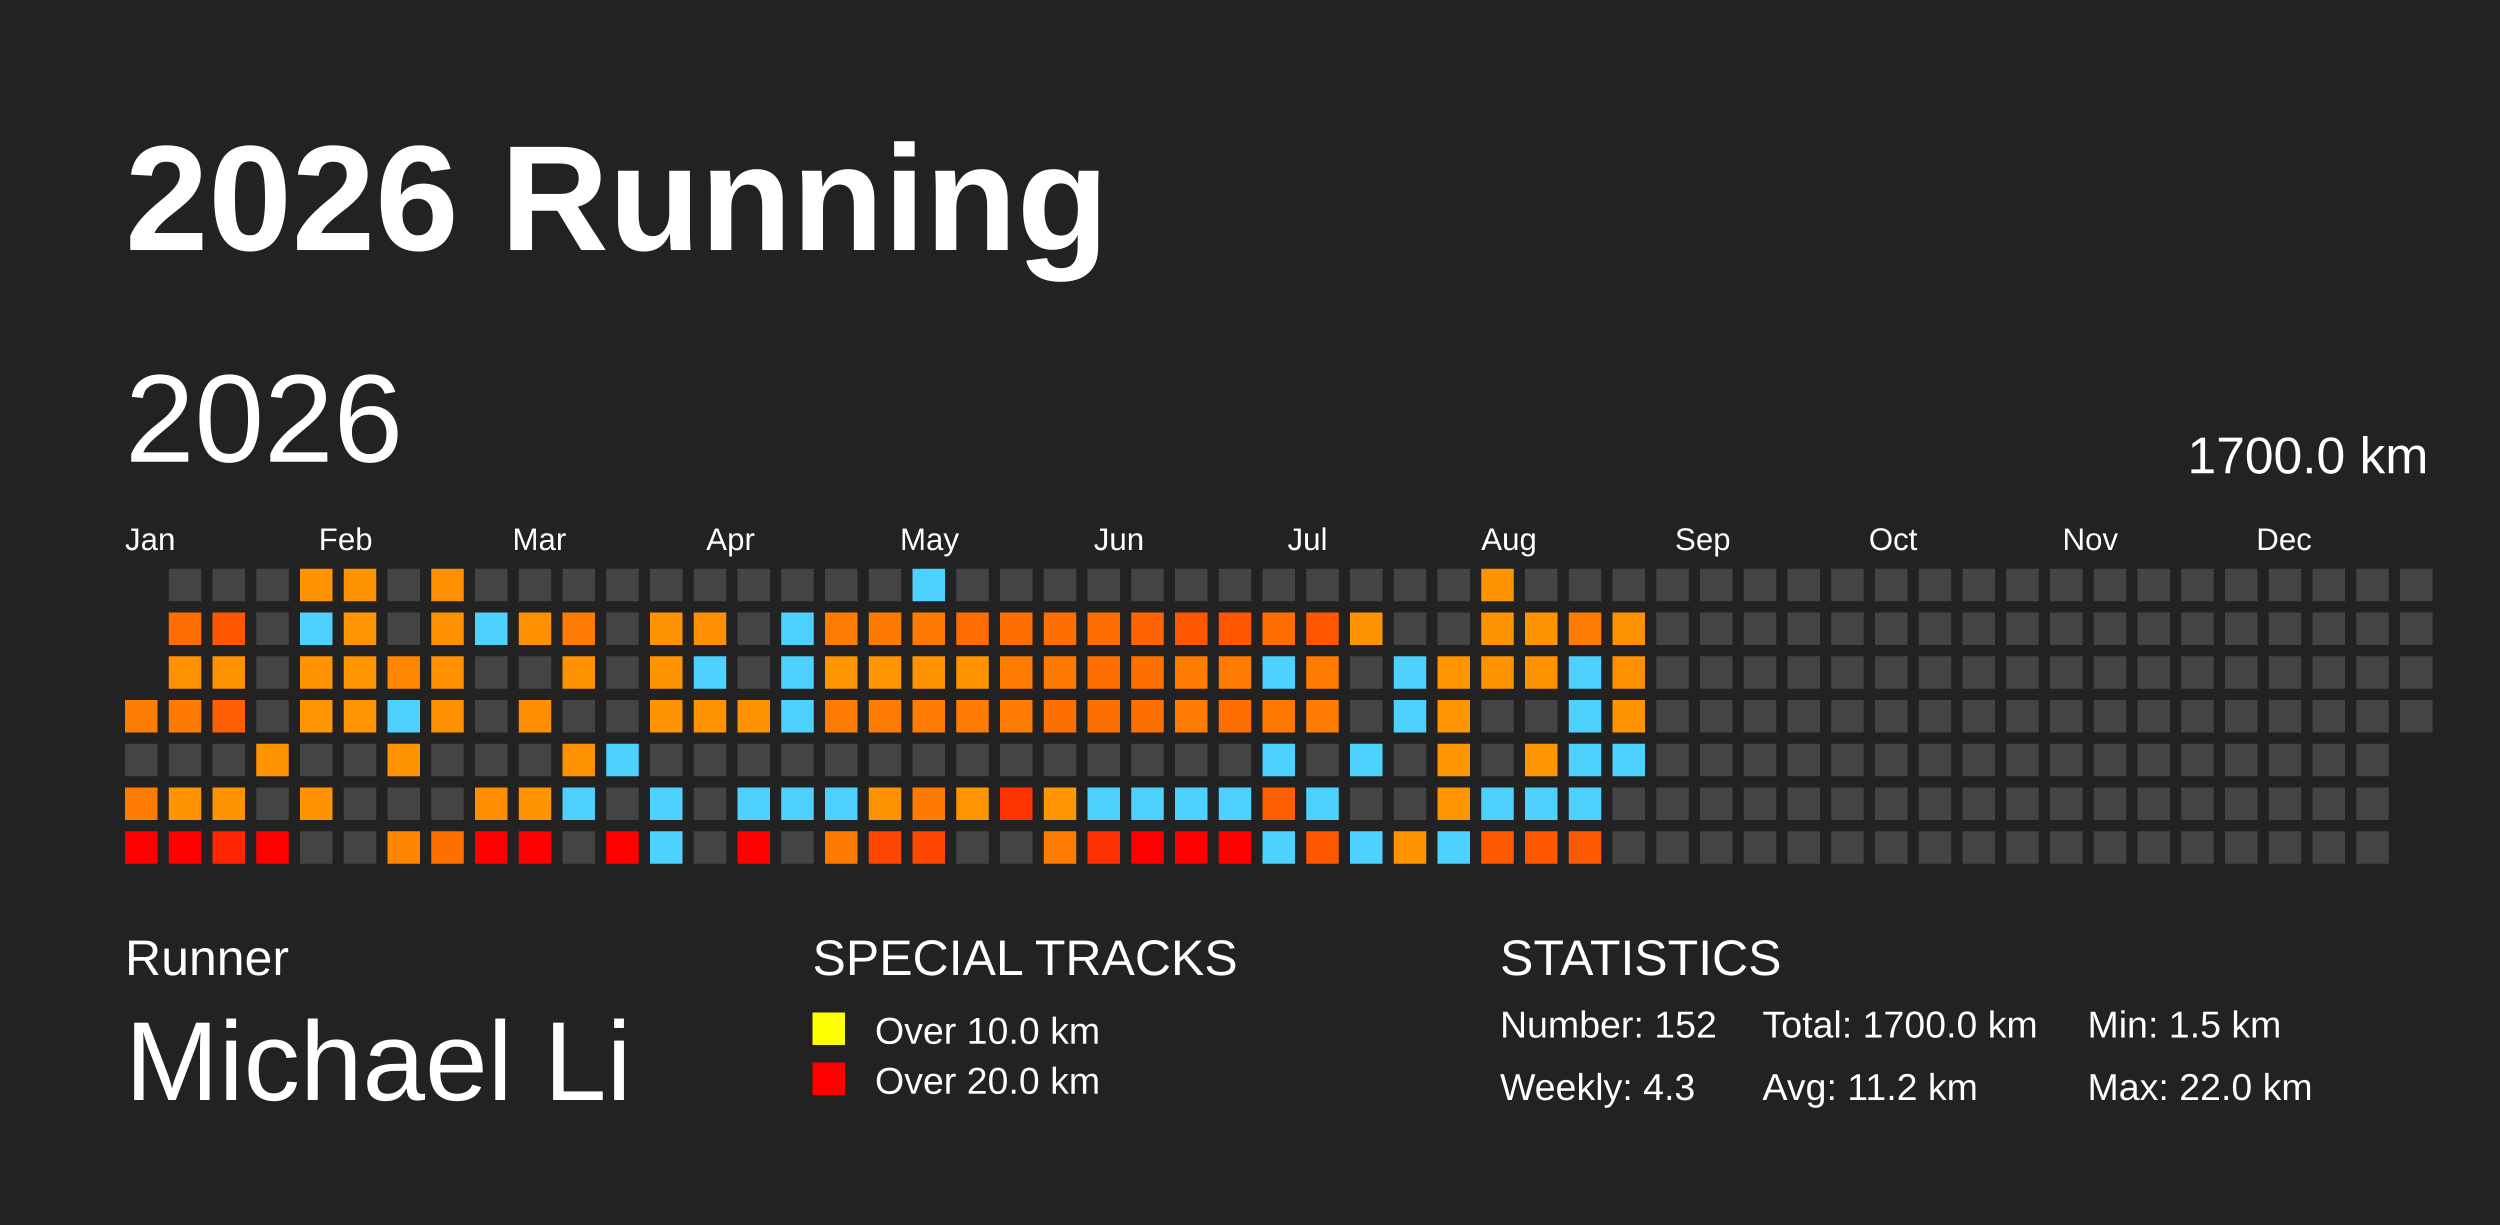
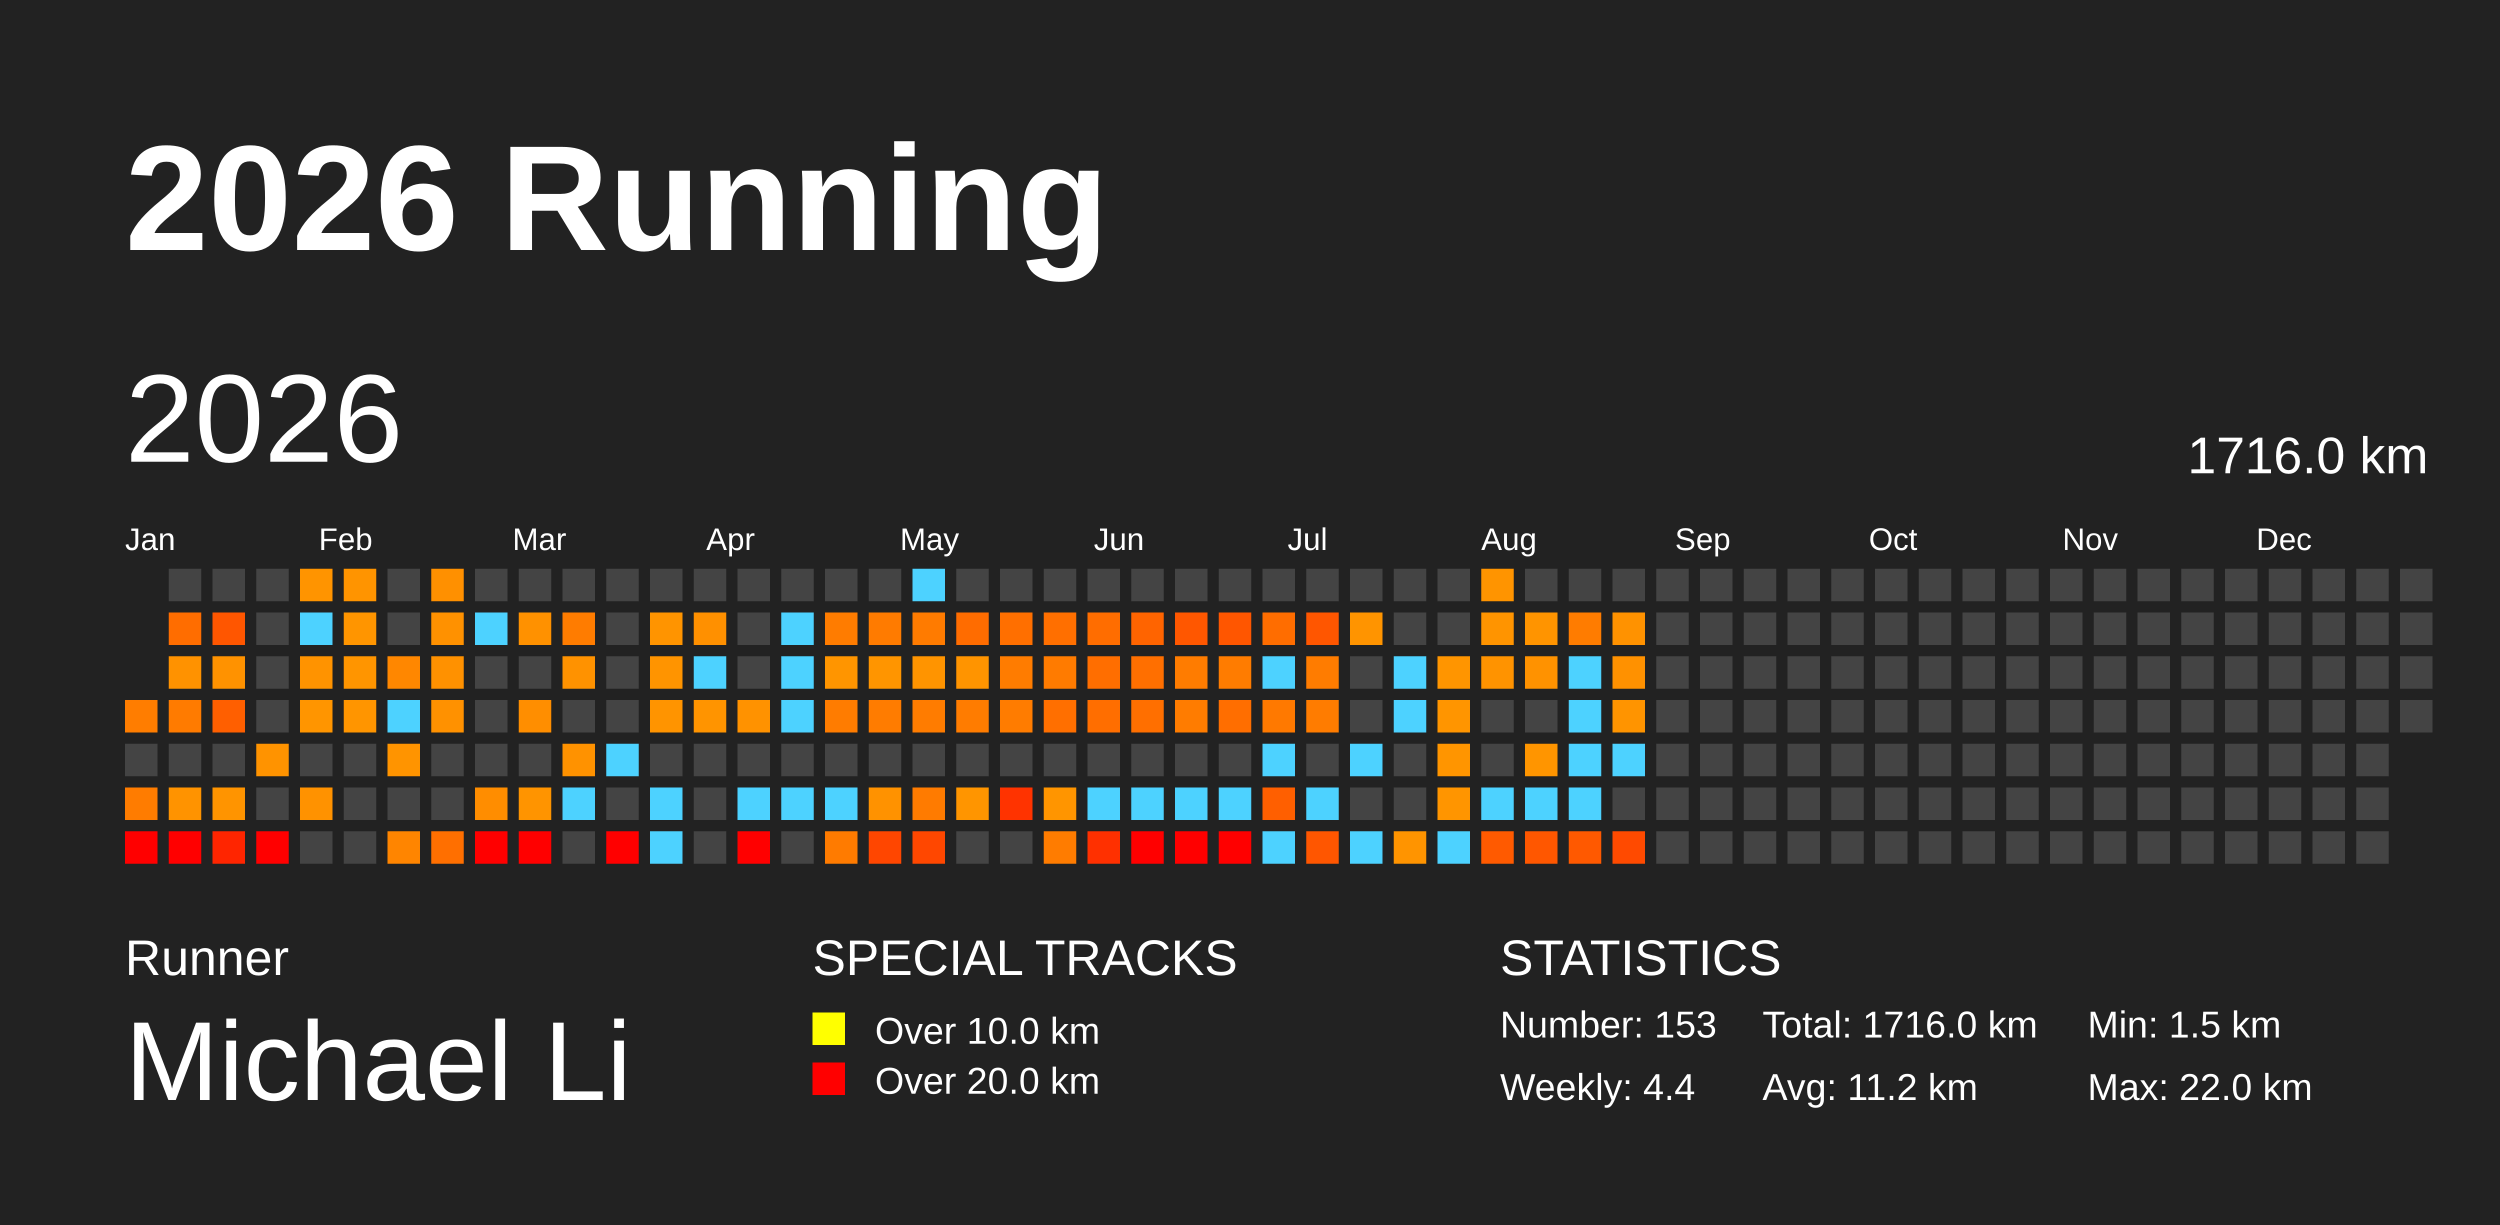
<svg xmlns="http://www.w3.org/2000/svg" baseProfile="full" height="98mm" version="1.1" viewBox="0,0,200,98" width="200mm">
  <defs />
  <rect fill="#222222" height="98" width="200" x="0" y="0" />
  <text fill="#FFFFFF" style="font-size:12px; font-family:Arial; font-weight:bold;" x="10" y="20">2026 Running</text>
  <text fill="#FFFFFF" style="font-size:4px; font-family:Arial" x="10" y="78">Runner</text>
  <text fill="#FFFFFF" style="font-size:9px; font-family:Arial" x="10" y="88">Michael Li</text>
  <text fill="#FFFFFF" style="font-size:4px; font-family:Arial" x="65" y="78">SPECIAL TRACKS</text>
  <rect fill="yellow" height="2.6" width="2.6" x="65" y="81" />
  <text fill="#FFFFFF" style="font-size:3px; font-family:Arial" x="70" y="83.5">Over 10.0 km</text>
  <rect fill="red" height="2.6" width="2.6" x="65" y="85" />
  <text fill="#FFFFFF" style="font-size:3px; font-family:Arial" x="70" y="87.5">Over 20.0 km</text>
  <text fill="#FFFFFF" style="font-size:4px; font-family:Arial" x="120" y="78">STATISTICS</text>
-   <text fill="#FFFFFF" style="font-size:3px; font-family:Arial" x="120" y="83">Number: 152</text>
-   <text fill="#FFFFFF" style="font-size:3px; font-family:Arial" x="120" y="88">Weekly: 4.3</text>
-   <text fill="#FFFFFF" style="font-size:3px; font-family:Arial" x="141" y="83">Total: 1700.0 km</text>
+   <text fill="#FFFFFF" style="font-size:3px; font-family:Arial" x="120" y="83">Number: 153</text>
+   <text fill="#FFFFFF" style="font-size:3px; font-family:Arial" x="120" y="88">Weekly: 4.4</text>
+   <text fill="#FFFFFF" style="font-size:3px; font-family:Arial" x="141" y="83">Total: 1716.0 km</text>
  <text fill="#FFFFFF" style="font-size:3px; font-family:Arial" x="141" y="88">Avg: 11.2 km</text>
  <text fill="#FFFFFF" style="font-size:3px; font-family:Arial" x="167" y="83">Min: 1.5 km</text>
  <text fill="#FFFFFF" style="font-size:3px; font-family:Arial" x="167" y="88">Max: 22.0 km</text>
  <text dominant-baseline="hanging" fill="#FFFFFF" style="font-size:10.0px; font-family:Arial;" x="10" y="30">2026</text>
-   <text dominant-baseline="hanging" fill="#FFFFFF" style="font-size:4.125px; font-family:Arial;" x="175" y="35">1700.0 km</text>
+   <text dominant-baseline="hanging" fill="#FFFFFF" style="font-size:4.125px; font-family:Arial;" x="175" y="35">1716.0 km</text>
  <text fill="#FFFFFF" style="font-size:2.5px; font-family:Arial" x="10.0" y="44">Jan</text>
  <text fill="#FFFFFF" style="font-size:2.5px; font-family:Arial" x="25.5" y="44">Feb</text>
  <text fill="#FFFFFF" style="font-size:2.5px; font-family:Arial" x="41.0" y="44">Mar</text>
  <text fill="#FFFFFF" style="font-size:2.5px; font-family:Arial" x="56.5" y="44">Apr</text>
  <text fill="#FFFFFF" style="font-size:2.5px; font-family:Arial" x="72.0" y="44">May</text>
  <text fill="#FFFFFF" style="font-size:2.5px; font-family:Arial" x="87.5" y="44">Jun</text>
  <text fill="#FFFFFF" style="font-size:2.5px; font-family:Arial" x="103.0" y="44">Jul</text>
  <text fill="#FFFFFF" style="font-size:2.5px; font-family:Arial" x="118.5" y="44">Aug</text>
  <text fill="#FFFFFF" style="font-size:2.5px; font-family:Arial" x="134.0" y="44">Sep</text>
  <text fill="#FFFFFF" style="font-size:2.5px; font-family:Arial" x="149.5" y="44">Oct</text>
  <text fill="#FFFFFF" style="font-size:2.5px; font-family:Arial" x="165.0" y="44">Nov</text>
  <text fill="#FFFFFF" style="font-size:2.5px; font-family:Arial" x="180.5" y="44">Dec</text>
  <rect fill="#ff7d00" height="2.6" width="2.6" x="10.0" y="56.0" />
  <rect fill="#444444" height="2.6" width="2.6" x="10.0" y="59.5" />
  <rect fill="#ff7c00" height="2.6" width="2.6" x="10.0" y="63.0" />
  <rect fill="red" height="2.6" width="2.6" x="10.0" y="66.5" />
  <rect fill="#444444" height="2.6" width="2.6" x="13.5" y="45.5" />
  <rect fill="#ff6d00" height="2.6" width="2.6" x="13.5" y="49.0" />
  <rect fill="#ff9200" height="2.6" width="2.6" x="13.5" y="52.5" />
  <rect fill="#ff7b00" height="2.6" width="2.6" x="13.5" y="56.0" />
  <rect fill="#444444" height="2.6" width="2.6" x="13.5" y="59.5" />
  <rect fill="#ff9300" height="2.6" width="2.6" x="13.5" y="63.0" />
  <rect fill="red" height="2.6" width="2.6" x="13.5" y="66.5" />
  <rect fill="#444444" height="2.6" width="2.6" x="17.0" y="45.5" />
  <rect fill="#ff5600" height="2.6" width="2.6" x="17.0" y="49.0" />
  <rect fill="#ff9200" height="2.6" width="2.6" x="17.0" y="52.5" />
  <rect fill="#ff5f00" height="2.6" width="2.6" x="17.0" y="56.0" />
  <rect fill="#444444" height="2.6" width="2.6" x="17.0" y="59.5" />
  <rect fill="#ff9400" height="2.6" width="2.6" x="17.0" y="63.0" />
  <rect fill="#ff2500" height="2.6" width="2.6" x="17.0" y="66.5" />
  <rect fill="#444444" height="2.6" width="2.6" x="20.5" y="45.5" />
  <rect fill="#444444" height="2.6" width="2.6" x="20.5" y="49.0" />
  <rect fill="#444444" height="2.6" width="2.6" x="20.5" y="52.5" />
  <rect fill="#444444" height="2.6" width="2.6" x="20.5" y="56.0" />
  <rect fill="#ff9300" height="2.6" width="2.6" x="20.5" y="59.5" />
  <rect fill="#444444" height="2.6" width="2.6" x="20.5" y="63.0" />
  <rect fill="red" height="2.6" width="2.6" x="20.5" y="66.5" />
  <rect fill="#ff9400" height="2.6" width="2.6" x="24.0" y="45.5" />
  <rect fill="#4dd2ff" height="2.6" width="2.6" x="24.0" y="49.0" />
  <rect fill="#ff9300" height="2.6" width="2.6" x="24.0" y="52.5" />
  <rect fill="#ff9500" height="2.6" width="2.6" x="24.0" y="56.0" />
  <rect fill="#444444" height="2.6" width="2.6" x="24.0" y="59.5" />
  <rect fill="#ff9200" height="2.6" width="2.6" x="24.0" y="63.0" />
  <rect fill="#444444" height="2.6" width="2.6" x="24.0" y="66.5" />
  <rect fill="#ff9400" height="2.6" width="2.6" x="27.5" y="45.5" />
  <rect fill="#ff9500" height="2.6" width="2.6" x="27.5" y="49.0" />
  <rect fill="#ff9500" height="2.6" width="2.6" x="27.5" y="52.5" />
  <rect fill="#ff9500" height="2.6" width="2.6" x="27.5" y="56.0" />
  <rect fill="#444444" height="2.6" width="2.6" x="27.5" y="59.5" />
  <rect fill="#444444" height="2.6" width="2.6" x="27.5" y="63.0" />
  <rect fill="#444444" height="2.6" width="2.6" x="27.5" y="66.5" />
  <rect fill="#444444" height="2.6" width="2.6" x="31.0" y="45.5" />
  <rect fill="#444444" height="2.6" width="2.6" x="31.0" y="49.0" />
  <rect fill="#ff8700" height="2.6" width="2.6" x="31.0" y="52.5" />
  <rect fill="#4dd2ff" height="2.6" width="2.6" x="31.0" y="56.0" />
  <rect fill="#ff9400" height="2.6" width="2.6" x="31.0" y="59.5" />
  <rect fill="#444444" height="2.6" width="2.6" x="31.0" y="63.0" />
  <rect fill="#ff8500" height="2.6" width="2.6" x="31.0" y="66.5" />
  <rect fill="#ff9000" height="2.6" width="2.6" x="34.5" y="45.5" />
  <rect fill="#ff9100" height="2.6" width="2.6" x="34.5" y="49.0" />
  <rect fill="#ff9100" height="2.6" width="2.6" x="34.5" y="52.5" />
  <rect fill="#ff9100" height="2.6" width="2.6" x="34.5" y="56.0" />
  <rect fill="#444444" height="2.6" width="2.6" x="34.5" y="59.5" />
  <rect fill="#444444" height="2.6" width="2.6" x="34.5" y="63.0" />
  <rect fill="#ff6f00" height="2.6" width="2.6" x="34.5" y="66.5" />
  <rect fill="#444444" height="2.6" width="2.6" x="38.0" y="45.5" />
  <rect fill="#4dd2ff" height="2.6" width="2.6" x="38.0" y="49.0" />
  <rect fill="#444444" height="2.6" width="2.6" x="38.0" y="52.5" />
  <rect fill="#444444" height="2.6" width="2.6" x="38.0" y="56.0" />
  <rect fill="#444444" height="2.6" width="2.6" x="38.0" y="59.5" />
  <rect fill="#ff8d00" height="2.6" width="2.6" x="38.0" y="63.0" />
  <rect fill="red" height="2.6" width="2.6" x="38.0" y="66.5" />
  <rect fill="#444444" height="2.6" width="2.6" x="41.5" y="45.5" />
  <rect fill="#ff9100" height="2.6" width="2.6" x="41.5" y="49.0" />
  <rect fill="#444444" height="2.6" width="2.6" x="41.5" y="52.5" />
  <rect fill="#ff8e00" height="2.6" width="2.6" x="41.5" y="56.0" />
  <rect fill="#444444" height="2.6" width="2.6" x="41.5" y="59.5" />
  <rect fill="#ff9400" height="2.6" width="2.6" x="41.5" y="63.0" />
  <rect fill="red" height="2.6" width="2.6" x="41.5" y="66.5" />
  <rect fill="#444444" height="2.6" width="2.6" x="45.0" y="45.5" />
  <rect fill="#ff7c00" height="2.6" width="2.6" x="45.0" y="49.0" />
  <rect fill="#ff9200" height="2.6" width="2.6" x="45.0" y="52.5" />
  <rect fill="#444444" height="2.6" width="2.6" x="45.0" y="56.0" />
  <rect fill="#ff9200" height="2.6" width="2.6" x="45.0" y="59.5" />
  <rect fill="#4dd2ff" height="2.6" width="2.6" x="45.0" y="63.0" />
  <rect fill="#444444" height="2.6" width="2.6" x="45.0" y="66.5" />
  <rect fill="#444444" height="2.6" width="2.6" x="48.5" y="45.5" />
  <rect fill="#444444" height="2.6" width="2.6" x="48.5" y="49.0" />
  <rect fill="#444444" height="2.6" width="2.6" x="48.5" y="52.5" />
  <rect fill="#444444" height="2.6" width="2.6" x="48.5" y="56.0" />
  <rect fill="#4dd2ff" height="2.6" width="2.6" x="48.5" y="59.5" />
  <rect fill="#444444" height="2.6" width="2.6" x="48.5" y="63.0" />
  <rect fill="red" height="2.6" width="2.6" x="48.5" y="66.5" />
  <rect fill="#444444" height="2.6" width="2.6" x="52.0" y="45.5" />
  <rect fill="#ff9400" height="2.6" width="2.6" x="52.0" y="49.0" />
  <rect fill="#ff9400" height="2.6" width="2.6" x="52.0" y="52.5" />
  <rect fill="#ff9400" height="2.6" width="2.6" x="52.0" y="56.0" />
  <rect fill="#444444" height="2.6" width="2.6" x="52.0" y="59.5" />
  <rect fill="#4dd2ff" height="2.6" width="2.6" x="52.0" y="63.0" />
  <rect fill="#4dd2ff" height="2.6" width="2.6" x="52.0" y="66.5" />
  <rect fill="#444444" height="2.6" width="2.6" x="55.5" y="45.5" />
  <rect fill="#ff9000" height="2.6" width="2.6" x="55.5" y="49.0" />
  <rect fill="#4dd2ff" height="2.6" width="2.6" x="55.5" y="52.5" />
  <rect fill="#ff9400" height="2.6" width="2.6" x="55.5" y="56.0" />
  <rect fill="#444444" height="2.6" width="2.6" x="55.5" y="59.5" />
  <rect fill="#444444" height="2.6" width="2.6" x="55.5" y="63.0" />
  <rect fill="#444444" height="2.6" width="2.6" x="55.5" y="66.5" />
  <rect fill="#444444" height="2.6" width="2.6" x="59.0" y="45.5" />
  <rect fill="#444444" height="2.6" width="2.6" x="59.0" y="49.0" />
  <rect fill="#444444" height="2.6" width="2.6" x="59.0" y="52.5" />
  <rect fill="#ff9200" height="2.6" width="2.6" x="59.0" y="56.0" />
  <rect fill="#444444" height="2.6" width="2.6" x="59.0" y="59.5" />
  <rect fill="#4dd2ff" height="2.6" width="2.6" x="59.0" y="63.0" />
  <rect fill="red" height="2.6" width="2.6" x="59.0" y="66.5" />
  <rect fill="#444444" height="2.6" width="2.6" x="62.5" y="45.5" />
  <rect fill="#4dd2ff" height="2.6" width="2.6" x="62.5" y="49.0" />
  <rect fill="#4dd2ff" height="2.6" width="2.6" x="62.5" y="52.5" />
  <rect fill="#4dd2ff" height="2.6" width="2.6" x="62.5" y="56.0" />
  <rect fill="#444444" height="2.6" width="2.6" x="62.5" y="59.5" />
  <rect fill="#4dd2ff" height="2.6" width="2.6" x="62.5" y="63.0" />
  <rect fill="#444444" height="2.6" width="2.6" x="62.5" y="66.5" />
  <rect fill="#444444" height="2.6" width="2.6" x="66.0" y="45.5" />
  <rect fill="#ff7c00" height="2.6" width="2.6" x="66.0" y="49.0" />
  <rect fill="#ff9500" height="2.6" width="2.6" x="66.0" y="52.5" />
  <rect fill="#ff7c00" height="2.6" width="2.6" x="66.0" y="56.0" />
  <rect fill="#444444" height="2.6" width="2.6" x="66.0" y="59.5" />
  <rect fill="#4dd2ff" height="2.6" width="2.6" x="66.0" y="63.0" />
  <rect fill="#ff7b00" height="2.6" width="2.6" x="66.0" y="66.5" />
  <rect fill="#444444" height="2.6" width="2.6" x="69.5" y="45.5" />
  <rect fill="#ff7b00" height="2.6" width="2.6" x="69.5" y="49.0" />
  <rect fill="#ff9500" height="2.6" width="2.6" x="69.5" y="52.5" />
  <rect fill="#ff7c00" height="2.6" width="2.6" x="69.5" y="56.0" />
  <rect fill="#444444" height="2.6" width="2.6" x="69.5" y="59.5" />
  <rect fill="#ff9200" height="2.6" width="2.6" x="69.5" y="63.0" />
  <rect fill="#ff4600" height="2.6" width="2.6" x="69.5" y="66.5" />
  <rect fill="#4dd2ff" height="2.6" width="2.6" x="73.0" y="45.5" />
  <rect fill="#ff7b00" height="2.6" width="2.6" x="73.0" y="49.0" />
  <rect fill="#ff9400" height="2.6" width="2.6" x="73.0" y="52.5" />
  <rect fill="#ff7c00" height="2.6" width="2.6" x="73.0" y="56.0" />
  <rect fill="#444444" height="2.6" width="2.6" x="73.0" y="59.5" />
  <rect fill="#ff7b00" height="2.6" width="2.6" x="73.0" y="63.0" />
  <rect fill="#ff4700" height="2.6" width="2.6" x="73.0" y="66.5" />
  <rect fill="#444444" height="2.6" width="2.6" x="76.5" y="45.5" />
  <rect fill="#ff6c00" height="2.6" width="2.6" x="76.5" y="49.0" />
  <rect fill="#ff9400" height="2.6" width="2.6" x="76.5" y="52.5" />
  <rect fill="#ff7c00" height="2.6" width="2.6" x="76.5" y="56.0" />
  <rect fill="#444444" height="2.6" width="2.6" x="76.5" y="59.5" />
  <rect fill="#ff9500" height="2.6" width="2.6" x="76.5" y="63.0" />
  <rect fill="#444444" height="2.6" width="2.6" x="76.5" y="66.5" />
  <rect fill="#444444" height="2.6" width="2.6" x="80.0" y="45.5" />
  <rect fill="#ff6f00" height="2.6" width="2.6" x="80.0" y="49.0" />
  <rect fill="#ff7c00" height="2.6" width="2.6" x="80.0" y="52.5" />
  <rect fill="#ff7c00" height="2.6" width="2.6" x="80.0" y="56.0" />
  <rect fill="#444444" height="2.6" width="2.6" x="80.0" y="59.5" />
  <rect fill="#ff3300" height="2.6" width="2.6" x="80.0" y="63.0" />
  <rect fill="#444444" height="2.6" width="2.6" x="80.0" y="66.5" />
  <rect fill="#444444" height="2.6" width="2.6" x="83.5" y="45.5" />
  <rect fill="#ff6f00" height="2.6" width="2.6" x="83.5" y="49.0" />
  <rect fill="#ff7b00" height="2.6" width="2.6" x="83.5" y="52.5" />
  <rect fill="#ff6f00" height="2.6" width="2.6" x="83.5" y="56.0" />
  <rect fill="#444444" height="2.6" width="2.6" x="83.5" y="59.5" />
  <rect fill="#ff9500" height="2.6" width="2.6" x="83.5" y="63.0" />
  <rect fill="#ff7c00" height="2.6" width="2.6" x="83.5" y="66.5" />
  <rect fill="#444444" height="2.6" width="2.6" x="87.0" y="45.5" />
  <rect fill="#ff6d00" height="2.6" width="2.6" x="87.0" y="49.0" />
  <rect fill="#ff6e00" height="2.6" width="2.6" x="87.0" y="52.5" />
  <rect fill="#ff6e00" height="2.6" width="2.6" x="87.0" y="56.0" />
  <rect fill="#444444" height="2.6" width="2.6" x="87.0" y="59.5" />
  <rect fill="#4dd2ff" height="2.6" width="2.6" x="87.0" y="63.0" />
  <rect fill="#ff3000" height="2.6" width="2.6" x="87.0" y="66.5" />
  <rect fill="#444444" height="2.6" width="2.6" x="90.5" y="45.5" />
  <rect fill="#ff6400" height="2.6" width="2.6" x="90.5" y="49.0" />
  <rect fill="#ff6f00" height="2.6" width="2.6" x="90.5" y="52.5" />
  <rect fill="#ff6f00" height="2.6" width="2.6" x="90.5" y="56.0" />
  <rect fill="#444444" height="2.6" width="2.6" x="90.5" y="59.5" />
  <rect fill="#4dd2ff" height="2.6" width="2.6" x="90.5" y="63.0" />
  <rect fill="red" height="2.6" width="2.6" x="90.5" y="66.5" />
  <rect fill="#444444" height="2.6" width="2.6" x="94.0" y="45.5" />
  <rect fill="#ff5700" height="2.6" width="2.6" x="94.0" y="49.0" />
  <rect fill="#ff7c00" height="2.6" width="2.6" x="94.0" y="52.5" />
  <rect fill="#ff7c00" height="2.6" width="2.6" x="94.0" y="56.0" />
  <rect fill="#444444" height="2.6" width="2.6" x="94.0" y="59.5" />
  <rect fill="#4dd2ff" height="2.6" width="2.6" x="94.0" y="63.0" />
  <rect fill="red" height="2.6" width="2.6" x="94.0" y="66.5" />
  <rect fill="#444444" height="2.6" width="2.6" x="97.5" y="45.5" />
  <rect fill="#ff5600" height="2.6" width="2.6" x="97.5" y="49.0" />
  <rect fill="#ff7c00" height="2.6" width="2.6" x="97.5" y="52.5" />
  <rect fill="#ff6e00" height="2.6" width="2.6" x="97.5" y="56.0" />
  <rect fill="#444444" height="2.6" width="2.6" x="97.5" y="59.5" />
  <rect fill="#4dd2ff" height="2.6" width="2.6" x="97.5" y="63.0" />
  <rect fill="red" height="2.6" width="2.6" x="97.5" y="66.5" />
  <rect fill="#444444" height="2.6" width="2.6" x="101.0" y="45.5" />
  <rect fill="#ff6d00" height="2.6" width="2.6" x="101.0" y="49.0" />
  <rect fill="#4dd2ff" height="2.6" width="2.6" x="101.0" y="52.5" />
  <rect fill="#ff7900" height="2.6" width="2.6" x="101.0" y="56.0" />
  <rect fill="#4dd2ff" height="2.6" width="2.6" x="101.0" y="59.5" />
  <rect fill="#ff5f00" height="2.6" width="2.6" x="101.0" y="63.0" />
  <rect fill="#4dd2ff" height="2.6" width="2.6" x="101.0" y="66.5" />
  <rect fill="#444444" height="2.6" width="2.6" x="104.5" y="45.5" />
  <rect fill="#ff5600" height="2.6" width="2.6" x="104.5" y="49.0" />
  <rect fill="#ff7c00" height="2.6" width="2.6" x="104.5" y="52.5" />
  <rect fill="#ff7c00" height="2.6" width="2.6" x="104.5" y="56.0" />
  <rect fill="#444444" height="2.6" width="2.6" x="104.5" y="59.5" />
  <rect fill="#4dd2ff" height="2.6" width="2.6" x="104.5" y="63.0" />
  <rect fill="#ff5600" height="2.6" width="2.6" x="104.5" y="66.5" />
  <rect fill="#444444" height="2.6" width="2.6" x="108.0" y="45.5" />
  <rect fill="#ff9400" height="2.6" width="2.6" x="108.0" y="49.0" />
  <rect fill="#444444" height="2.6" width="2.6" x="108.0" y="52.5" />
  <rect fill="#444444" height="2.6" width="2.6" x="108.0" y="56.0" />
  <rect fill="#4dd2ff" height="2.6" width="2.6" x="108.0" y="59.5" />
  <rect fill="#444444" height="2.6" width="2.6" x="108.0" y="63.0" />
  <rect fill="#4dd2ff" height="2.6" width="2.6" x="108.0" y="66.5" />
  <rect fill="#444444" height="2.6" width="2.6" x="111.5" y="45.5" />
  <rect fill="#444444" height="2.6" width="2.6" x="111.5" y="49.0" />
  <rect fill="#4dd2ff" height="2.6" width="2.6" x="111.5" y="52.5" />
  <rect fill="#4dd2ff" height="2.6" width="2.6" x="111.5" y="56.0" />
  <rect fill="#444444" height="2.6" width="2.6" x="111.5" y="59.5" />
  <rect fill="#444444" height="2.6" width="2.6" x="111.5" y="63.0" />
  <rect fill="#ff9400" height="2.6" width="2.6" x="111.5" y="66.5" />
  <rect fill="#444444" height="2.6" width="2.6" x="115.0" y="45.5" />
  <rect fill="#444444" height="2.6" width="2.6" x="115.0" y="49.0" />
  <rect fill="#ff9500" height="2.6" width="2.6" x="115.0" y="52.5" />
  <rect fill="#ff9500" height="2.6" width="2.6" x="115.0" y="56.0" />
  <rect fill="#ff9500" height="2.6" width="2.6" x="115.0" y="59.5" />
  <rect fill="#ff9500" height="2.6" width="2.6" x="115.0" y="63.0" />
  <rect fill="#4dd2ff" height="2.6" width="2.6" x="115.0" y="66.5" />
  <rect fill="#ff9400" height="2.6" width="2.6" x="118.5" y="45.5" />
  <rect fill="#ff9400" height="2.6" width="2.6" x="118.5" y="49.0" />
  <rect fill="#ff9300" height="2.6" width="2.6" x="118.5" y="52.5" />
  <rect fill="#444444" height="2.6" width="2.6" x="118.5" y="56.0" />
  <rect fill="#444444" height="2.6" width="2.6" x="118.5" y="59.5" />
  <rect fill="#4dd2ff" height="2.6" width="2.6" x="118.5" y="63.0" />
  <rect fill="#ff5a00" height="2.6" width="2.6" x="118.5" y="66.5" />
  <rect fill="#444444" height="2.6" width="2.6" x="122.0" y="45.5" />
  <rect fill="#ff9400" height="2.6" width="2.6" x="122.0" y="49.0" />
  <rect fill="#ff9200" height="2.6" width="2.6" x="122.0" y="52.5" />
  <rect fill="#444444" height="2.6" width="2.6" x="122.0" y="56.0" />
  <rect fill="#ff9500" height="2.6" width="2.6" x="122.0" y="59.5" />
  <rect fill="#4dd2ff" height="2.6" width="2.6" x="122.0" y="63.0" />
  <rect fill="#ff5700" height="2.6" width="2.6" x="122.0" y="66.5" />
  <rect fill="#444444" height="2.6" width="2.6" x="125.5" y="45.5" />
  <rect fill="#ff7c00" height="2.6" width="2.6" x="125.5" y="49.0" />
  <rect fill="#4dd2ff" height="2.6" width="2.6" x="125.5" y="52.5" />
  <rect fill="#4dd2ff" height="2.6" width="2.6" x="125.5" y="56.0" />
  <rect fill="#4dd2ff" height="2.6" width="2.6" x="125.5" y="59.5" />
  <rect fill="#4dd2ff" height="2.6" width="2.6" x="125.5" y="63.0" />
  <rect fill="#ff5900" height="2.6" width="2.6" x="125.5" y="66.5" />
  <rect fill="#444444" height="2.6" width="2.6" x="129.0" y="45.5" />
  <rect fill="#ff9200" height="2.6" width="2.6" x="129.0" y="49.0" />
  <rect fill="#ff9100" height="2.6" width="2.6" x="129.0" y="52.5" />
  <rect fill="#ff9400" height="2.6" width="2.6" x="129.0" y="56.0" />
  <rect fill="#4dd2ff" height="2.6" width="2.6" x="129.0" y="59.5" />
  <rect fill="#444444" height="2.6" width="2.6" x="129.0" y="63.0" />
-   <rect fill="#444444" height="2.6" width="2.6" x="129.0" y="66.5" />
+   <rect fill="#ff4a00" height="2.6" width="2.6" x="129.0" y="66.5" />
  <rect fill="#444444" height="2.6" width="2.6" x="132.5" y="45.5" />
  <rect fill="#444444" height="2.6" width="2.6" x="132.5" y="49.0" />
  <rect fill="#444444" height="2.6" width="2.6" x="132.5" y="52.5" />
  <rect fill="#444444" height="2.6" width="2.6" x="132.5" y="56.0" />
  <rect fill="#444444" height="2.6" width="2.6" x="132.5" y="59.5" />
  <rect fill="#444444" height="2.6" width="2.6" x="132.5" y="63.0" />
  <rect fill="#444444" height="2.6" width="2.6" x="132.5" y="66.5" />
  <rect fill="#444444" height="2.6" width="2.6" x="136.0" y="45.5" />
  <rect fill="#444444" height="2.6" width="2.6" x="136.0" y="49.0" />
  <rect fill="#444444" height="2.6" width="2.6" x="136.0" y="52.5" />
  <rect fill="#444444" height="2.6" width="2.6" x="136.0" y="56.0" />
  <rect fill="#444444" height="2.6" width="2.6" x="136.0" y="59.5" />
  <rect fill="#444444" height="2.6" width="2.6" x="136.0" y="63.0" />
  <rect fill="#444444" height="2.6" width="2.6" x="136.0" y="66.5" />
  <rect fill="#444444" height="2.6" width="2.6" x="139.5" y="45.5" />
  <rect fill="#444444" height="2.6" width="2.6" x="139.5" y="49.0" />
  <rect fill="#444444" height="2.6" width="2.6" x="139.5" y="52.5" />
  <rect fill="#444444" height="2.6" width="2.6" x="139.5" y="56.0" />
  <rect fill="#444444" height="2.6" width="2.6" x="139.5" y="59.5" />
  <rect fill="#444444" height="2.6" width="2.6" x="139.5" y="63.0" />
  <rect fill="#444444" height="2.6" width="2.6" x="139.5" y="66.5" />
  <rect fill="#444444" height="2.6" width="2.6" x="143.0" y="45.5" />
  <rect fill="#444444" height="2.6" width="2.6" x="143.0" y="49.0" />
  <rect fill="#444444" height="2.6" width="2.6" x="143.0" y="52.5" />
  <rect fill="#444444" height="2.6" width="2.6" x="143.0" y="56.0" />
  <rect fill="#444444" height="2.6" width="2.6" x="143.0" y="59.5" />
  <rect fill="#444444" height="2.6" width="2.6" x="143.0" y="63.0" />
  <rect fill="#444444" height="2.6" width="2.6" x="143.0" y="66.5" />
  <rect fill="#444444" height="2.6" width="2.6" x="146.5" y="45.5" />
  <rect fill="#444444" height="2.6" width="2.6" x="146.5" y="49.0" />
  <rect fill="#444444" height="2.6" width="2.6" x="146.5" y="52.5" />
  <rect fill="#444444" height="2.6" width="2.6" x="146.5" y="56.0" />
  <rect fill="#444444" height="2.6" width="2.6" x="146.5" y="59.5" />
  <rect fill="#444444" height="2.6" width="2.6" x="146.5" y="63.0" />
  <rect fill="#444444" height="2.6" width="2.6" x="146.5" y="66.5" />
  <rect fill="#444444" height="2.6" width="2.6" x="150.0" y="45.5" />
  <rect fill="#444444" height="2.6" width="2.6" x="150.0" y="49.0" />
  <rect fill="#444444" height="2.6" width="2.6" x="150.0" y="52.5" />
  <rect fill="#444444" height="2.6" width="2.6" x="150.0" y="56.0" />
  <rect fill="#444444" height="2.6" width="2.6" x="150.0" y="59.5" />
  <rect fill="#444444" height="2.6" width="2.6" x="150.0" y="63.0" />
  <rect fill="#444444" height="2.6" width="2.6" x="150.0" y="66.5" />
  <rect fill="#444444" height="2.6" width="2.6" x="153.5" y="45.5" />
  <rect fill="#444444" height="2.6" width="2.6" x="153.5" y="49.0" />
  <rect fill="#444444" height="2.6" width="2.6" x="153.5" y="52.5" />
  <rect fill="#444444" height="2.6" width="2.6" x="153.5" y="56.0" />
  <rect fill="#444444" height="2.6" width="2.6" x="153.5" y="59.5" />
  <rect fill="#444444" height="2.6" width="2.6" x="153.5" y="63.0" />
  <rect fill="#444444" height="2.6" width="2.6" x="153.5" y="66.5" />
  <rect fill="#444444" height="2.6" width="2.6" x="157.0" y="45.5" />
  <rect fill="#444444" height="2.6" width="2.6" x="157.0" y="49.0" />
  <rect fill="#444444" height="2.6" width="2.6" x="157.0" y="52.5" />
  <rect fill="#444444" height="2.6" width="2.6" x="157.0" y="56.0" />
  <rect fill="#444444" height="2.6" width="2.6" x="157.0" y="59.5" />
  <rect fill="#444444" height="2.6" width="2.6" x="157.0" y="63.0" />
  <rect fill="#444444" height="2.6" width="2.6" x="157.0" y="66.5" />
  <rect fill="#444444" height="2.6" width="2.6" x="160.5" y="45.5" />
  <rect fill="#444444" height="2.6" width="2.6" x="160.5" y="49.0" />
  <rect fill="#444444" height="2.6" width="2.6" x="160.5" y="52.5" />
  <rect fill="#444444" height="2.6" width="2.6" x="160.5" y="56.0" />
  <rect fill="#444444" height="2.6" width="2.6" x="160.5" y="59.5" />
  <rect fill="#444444" height="2.6" width="2.6" x="160.5" y="63.0" />
  <rect fill="#444444" height="2.6" width="2.6" x="160.5" y="66.5" />
  <rect fill="#444444" height="2.6" width="2.6" x="164.0" y="45.5" />
  <rect fill="#444444" height="2.6" width="2.6" x="164.0" y="49.0" />
  <rect fill="#444444" height="2.6" width="2.6" x="164.0" y="52.5" />
  <rect fill="#444444" height="2.6" width="2.6" x="164.0" y="56.0" />
  <rect fill="#444444" height="2.6" width="2.6" x="164.0" y="59.5" />
  <rect fill="#444444" height="2.6" width="2.6" x="164.0" y="63.0" />
  <rect fill="#444444" height="2.6" width="2.6" x="164.0" y="66.5" />
  <rect fill="#444444" height="2.6" width="2.6" x="167.5" y="45.5" />
  <rect fill="#444444" height="2.6" width="2.6" x="167.5" y="49.0" />
  <rect fill="#444444" height="2.6" width="2.6" x="167.5" y="52.5" />
  <rect fill="#444444" height="2.6" width="2.6" x="167.5" y="56.0" />
  <rect fill="#444444" height="2.6" width="2.6" x="167.5" y="59.5" />
  <rect fill="#444444" height="2.6" width="2.6" x="167.5" y="63.0" />
  <rect fill="#444444" height="2.6" width="2.6" x="167.5" y="66.5" />
  <rect fill="#444444" height="2.6" width="2.6" x="171.0" y="45.5" />
  <rect fill="#444444" height="2.6" width="2.6" x="171.0" y="49.0" />
  <rect fill="#444444" height="2.6" width="2.6" x="171.0" y="52.5" />
  <rect fill="#444444" height="2.6" width="2.6" x="171.0" y="56.0" />
  <rect fill="#444444" height="2.6" width="2.6" x="171.0" y="59.5" />
  <rect fill="#444444" height="2.6" width="2.6" x="171.0" y="63.0" />
  <rect fill="#444444" height="2.6" width="2.6" x="171.0" y="66.5" />
  <rect fill="#444444" height="2.6" width="2.6" x="174.5" y="45.5" />
  <rect fill="#444444" height="2.6" width="2.6" x="174.5" y="49.0" />
  <rect fill="#444444" height="2.6" width="2.6" x="174.5" y="52.5" />
  <rect fill="#444444" height="2.6" width="2.6" x="174.5" y="56.0" />
  <rect fill="#444444" height="2.6" width="2.6" x="174.5" y="59.5" />
  <rect fill="#444444" height="2.6" width="2.6" x="174.5" y="63.0" />
  <rect fill="#444444" height="2.6" width="2.6" x="174.5" y="66.5" />
  <rect fill="#444444" height="2.6" width="2.6" x="178.0" y="45.5" />
  <rect fill="#444444" height="2.6" width="2.6" x="178.0" y="49.0" />
  <rect fill="#444444" height="2.6" width="2.6" x="178.0" y="52.5" />
  <rect fill="#444444" height="2.6" width="2.6" x="178.0" y="56.0" />
  <rect fill="#444444" height="2.6" width="2.6" x="178.0" y="59.5" />
  <rect fill="#444444" height="2.6" width="2.6" x="178.0" y="63.0" />
  <rect fill="#444444" height="2.6" width="2.6" x="178.0" y="66.5" />
  <rect fill="#444444" height="2.6" width="2.6" x="181.5" y="45.5" />
  <rect fill="#444444" height="2.6" width="2.6" x="181.5" y="49.0" />
  <rect fill="#444444" height="2.6" width="2.6" x="181.5" y="52.5" />
  <rect fill="#444444" height="2.6" width="2.6" x="181.5" y="56.0" />
  <rect fill="#444444" height="2.6" width="2.6" x="181.5" y="59.5" />
  <rect fill="#444444" height="2.6" width="2.6" x="181.5" y="63.0" />
  <rect fill="#444444" height="2.6" width="2.6" x="181.5" y="66.5" />
  <rect fill="#444444" height="2.6" width="2.6" x="185.0" y="45.5" />
  <rect fill="#444444" height="2.6" width="2.6" x="185.0" y="49.0" />
  <rect fill="#444444" height="2.6" width="2.6" x="185.0" y="52.5" />
  <rect fill="#444444" height="2.6" width="2.6" x="185.0" y="56.0" />
  <rect fill="#444444" height="2.6" width="2.6" x="185.0" y="59.5" />
  <rect fill="#444444" height="2.6" width="2.6" x="185.0" y="63.0" />
  <rect fill="#444444" height="2.6" width="2.6" x="185.0" y="66.5" />
  <rect fill="#444444" height="2.6" width="2.6" x="188.5" y="45.5" />
  <rect fill="#444444" height="2.6" width="2.6" x="188.5" y="49.0" />
  <rect fill="#444444" height="2.6" width="2.6" x="188.5" y="52.5" />
  <rect fill="#444444" height="2.6" width="2.6" x="188.5" y="56.0" />
  <rect fill="#444444" height="2.6" width="2.6" x="188.5" y="59.5" />
  <rect fill="#444444" height="2.6" width="2.6" x="188.5" y="63.0" />
  <rect fill="#444444" height="2.6" width="2.6" x="188.5" y="66.5" />
  <rect fill="#444444" height="2.6" width="2.6" x="192.0" y="45.5" />
  <rect fill="#444444" height="2.6" width="2.6" x="192.0" y="49.0" />
  <rect fill="#444444" height="2.6" width="2.6" x="192.0" y="52.5" />
  <rect fill="#444444" height="2.6" width="2.6" x="192.0" y="56.0" />
</svg>
